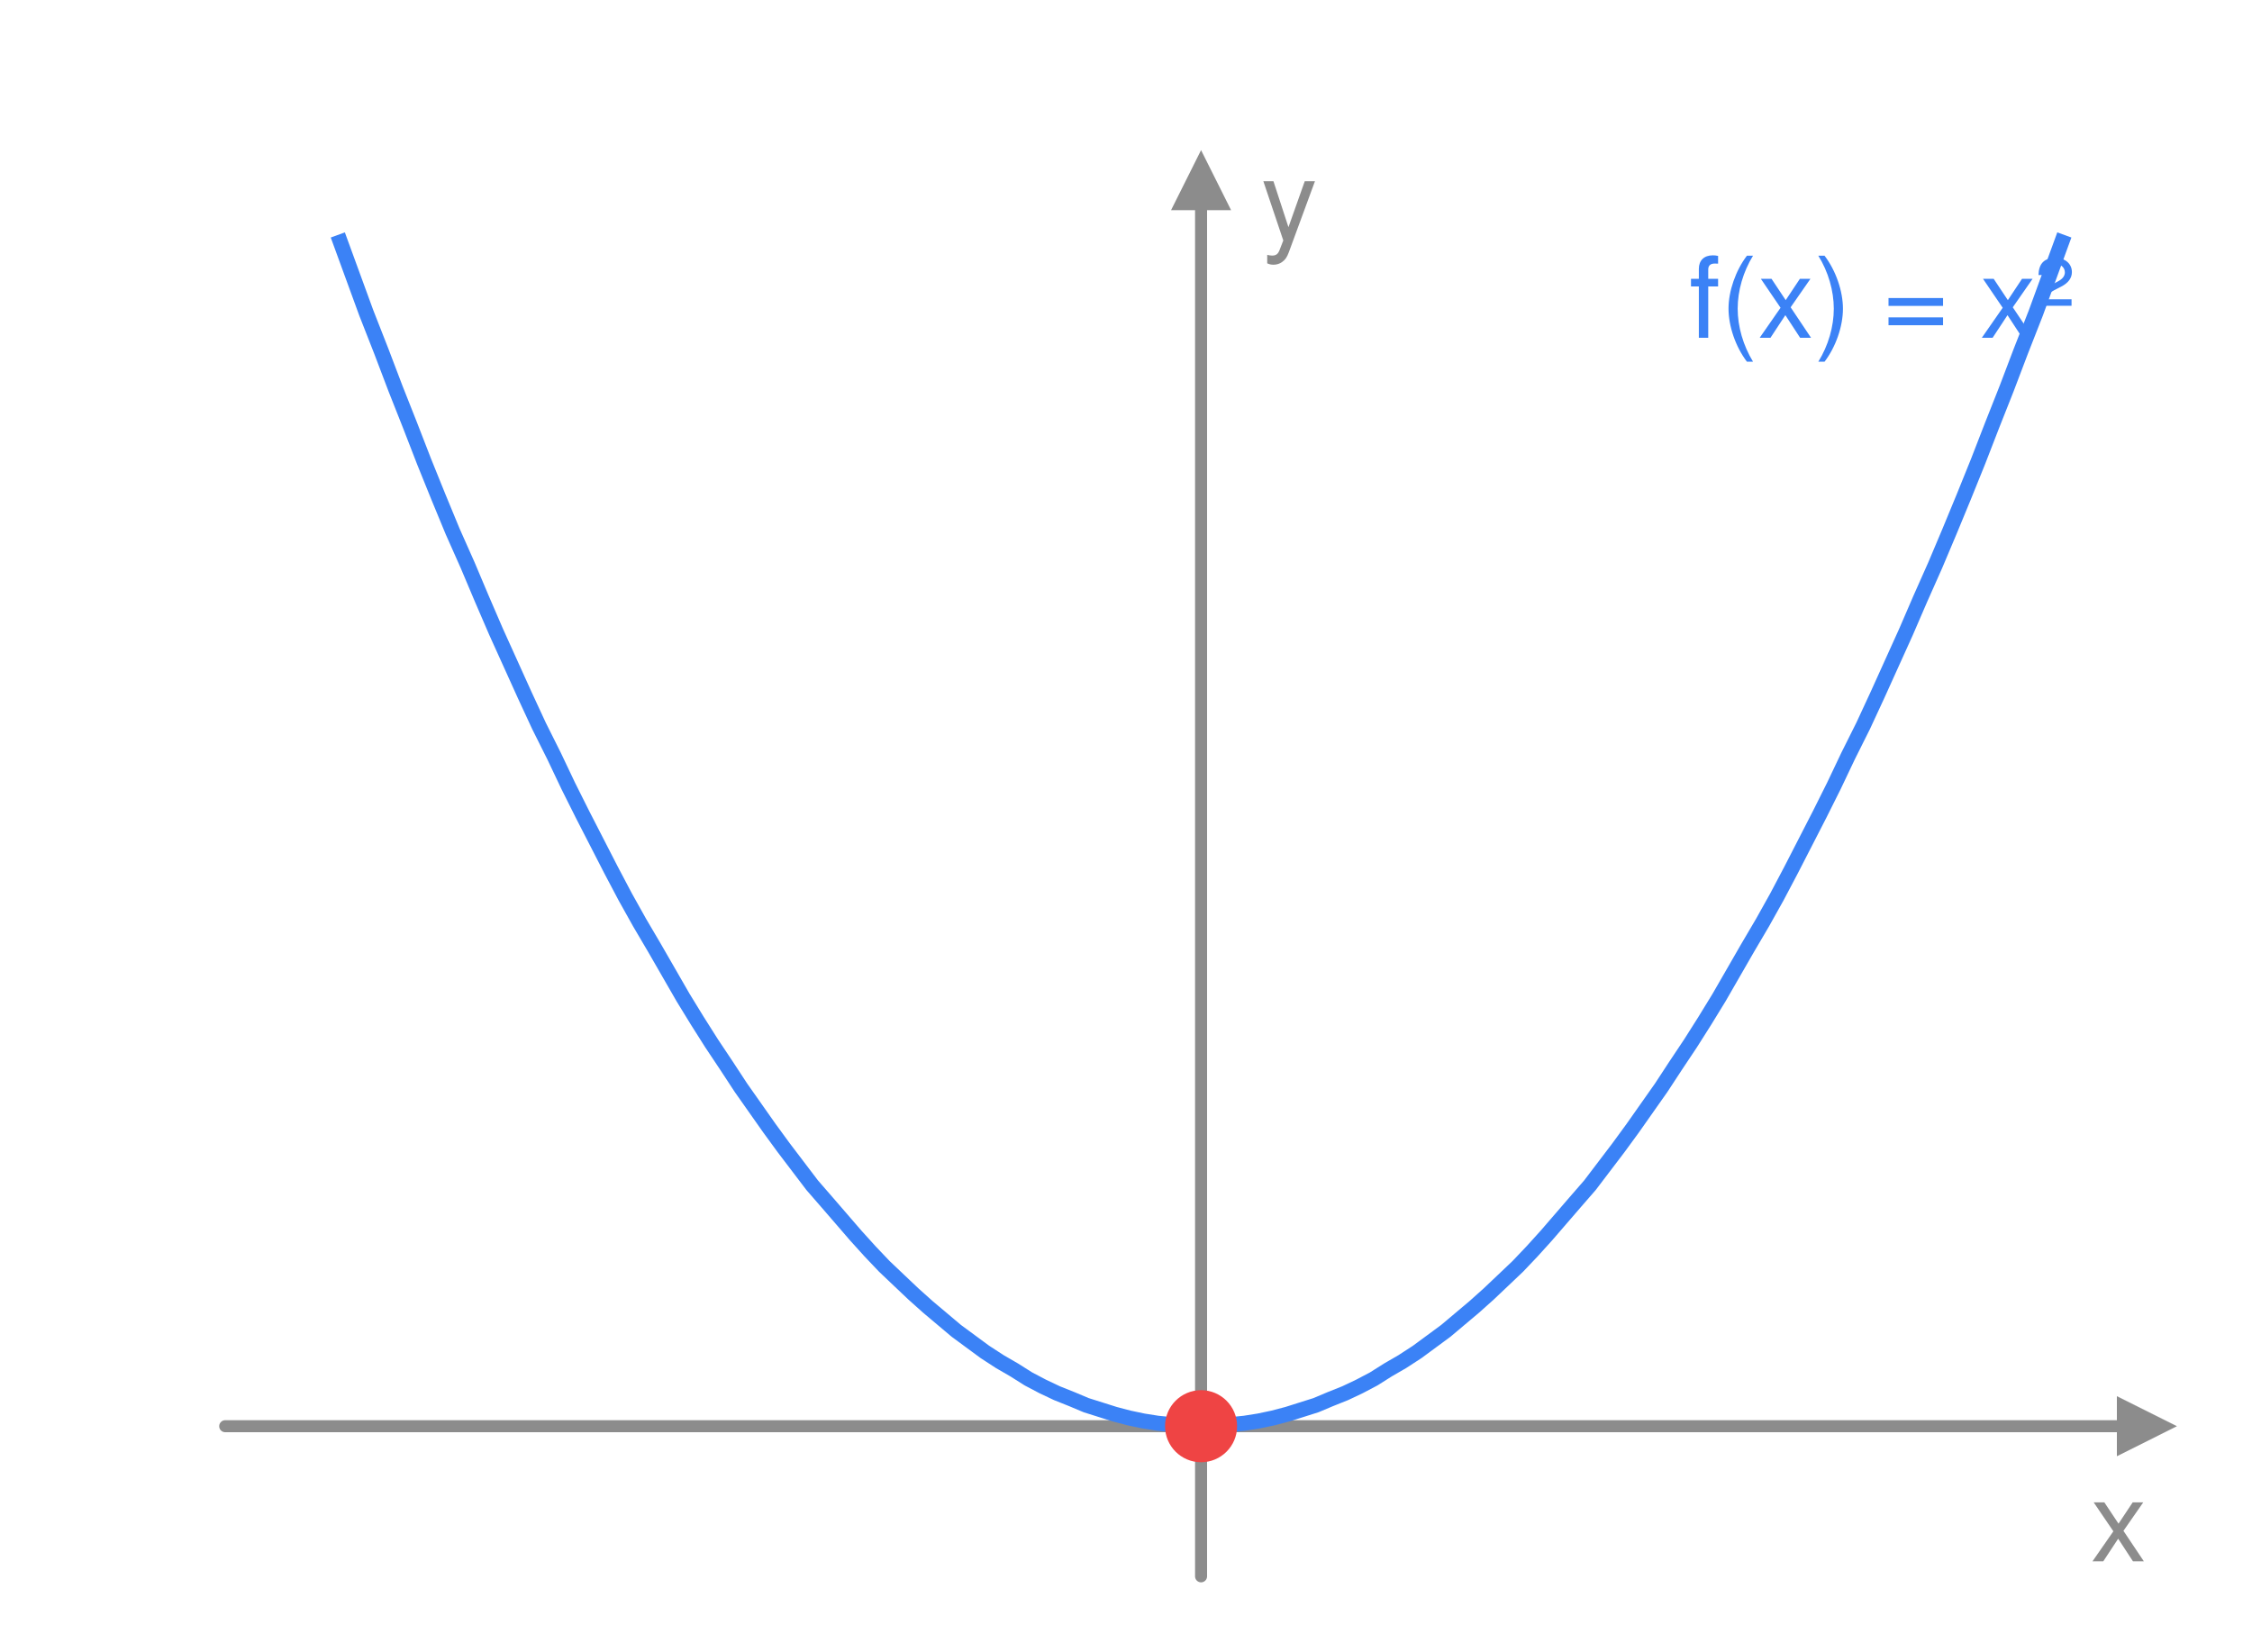
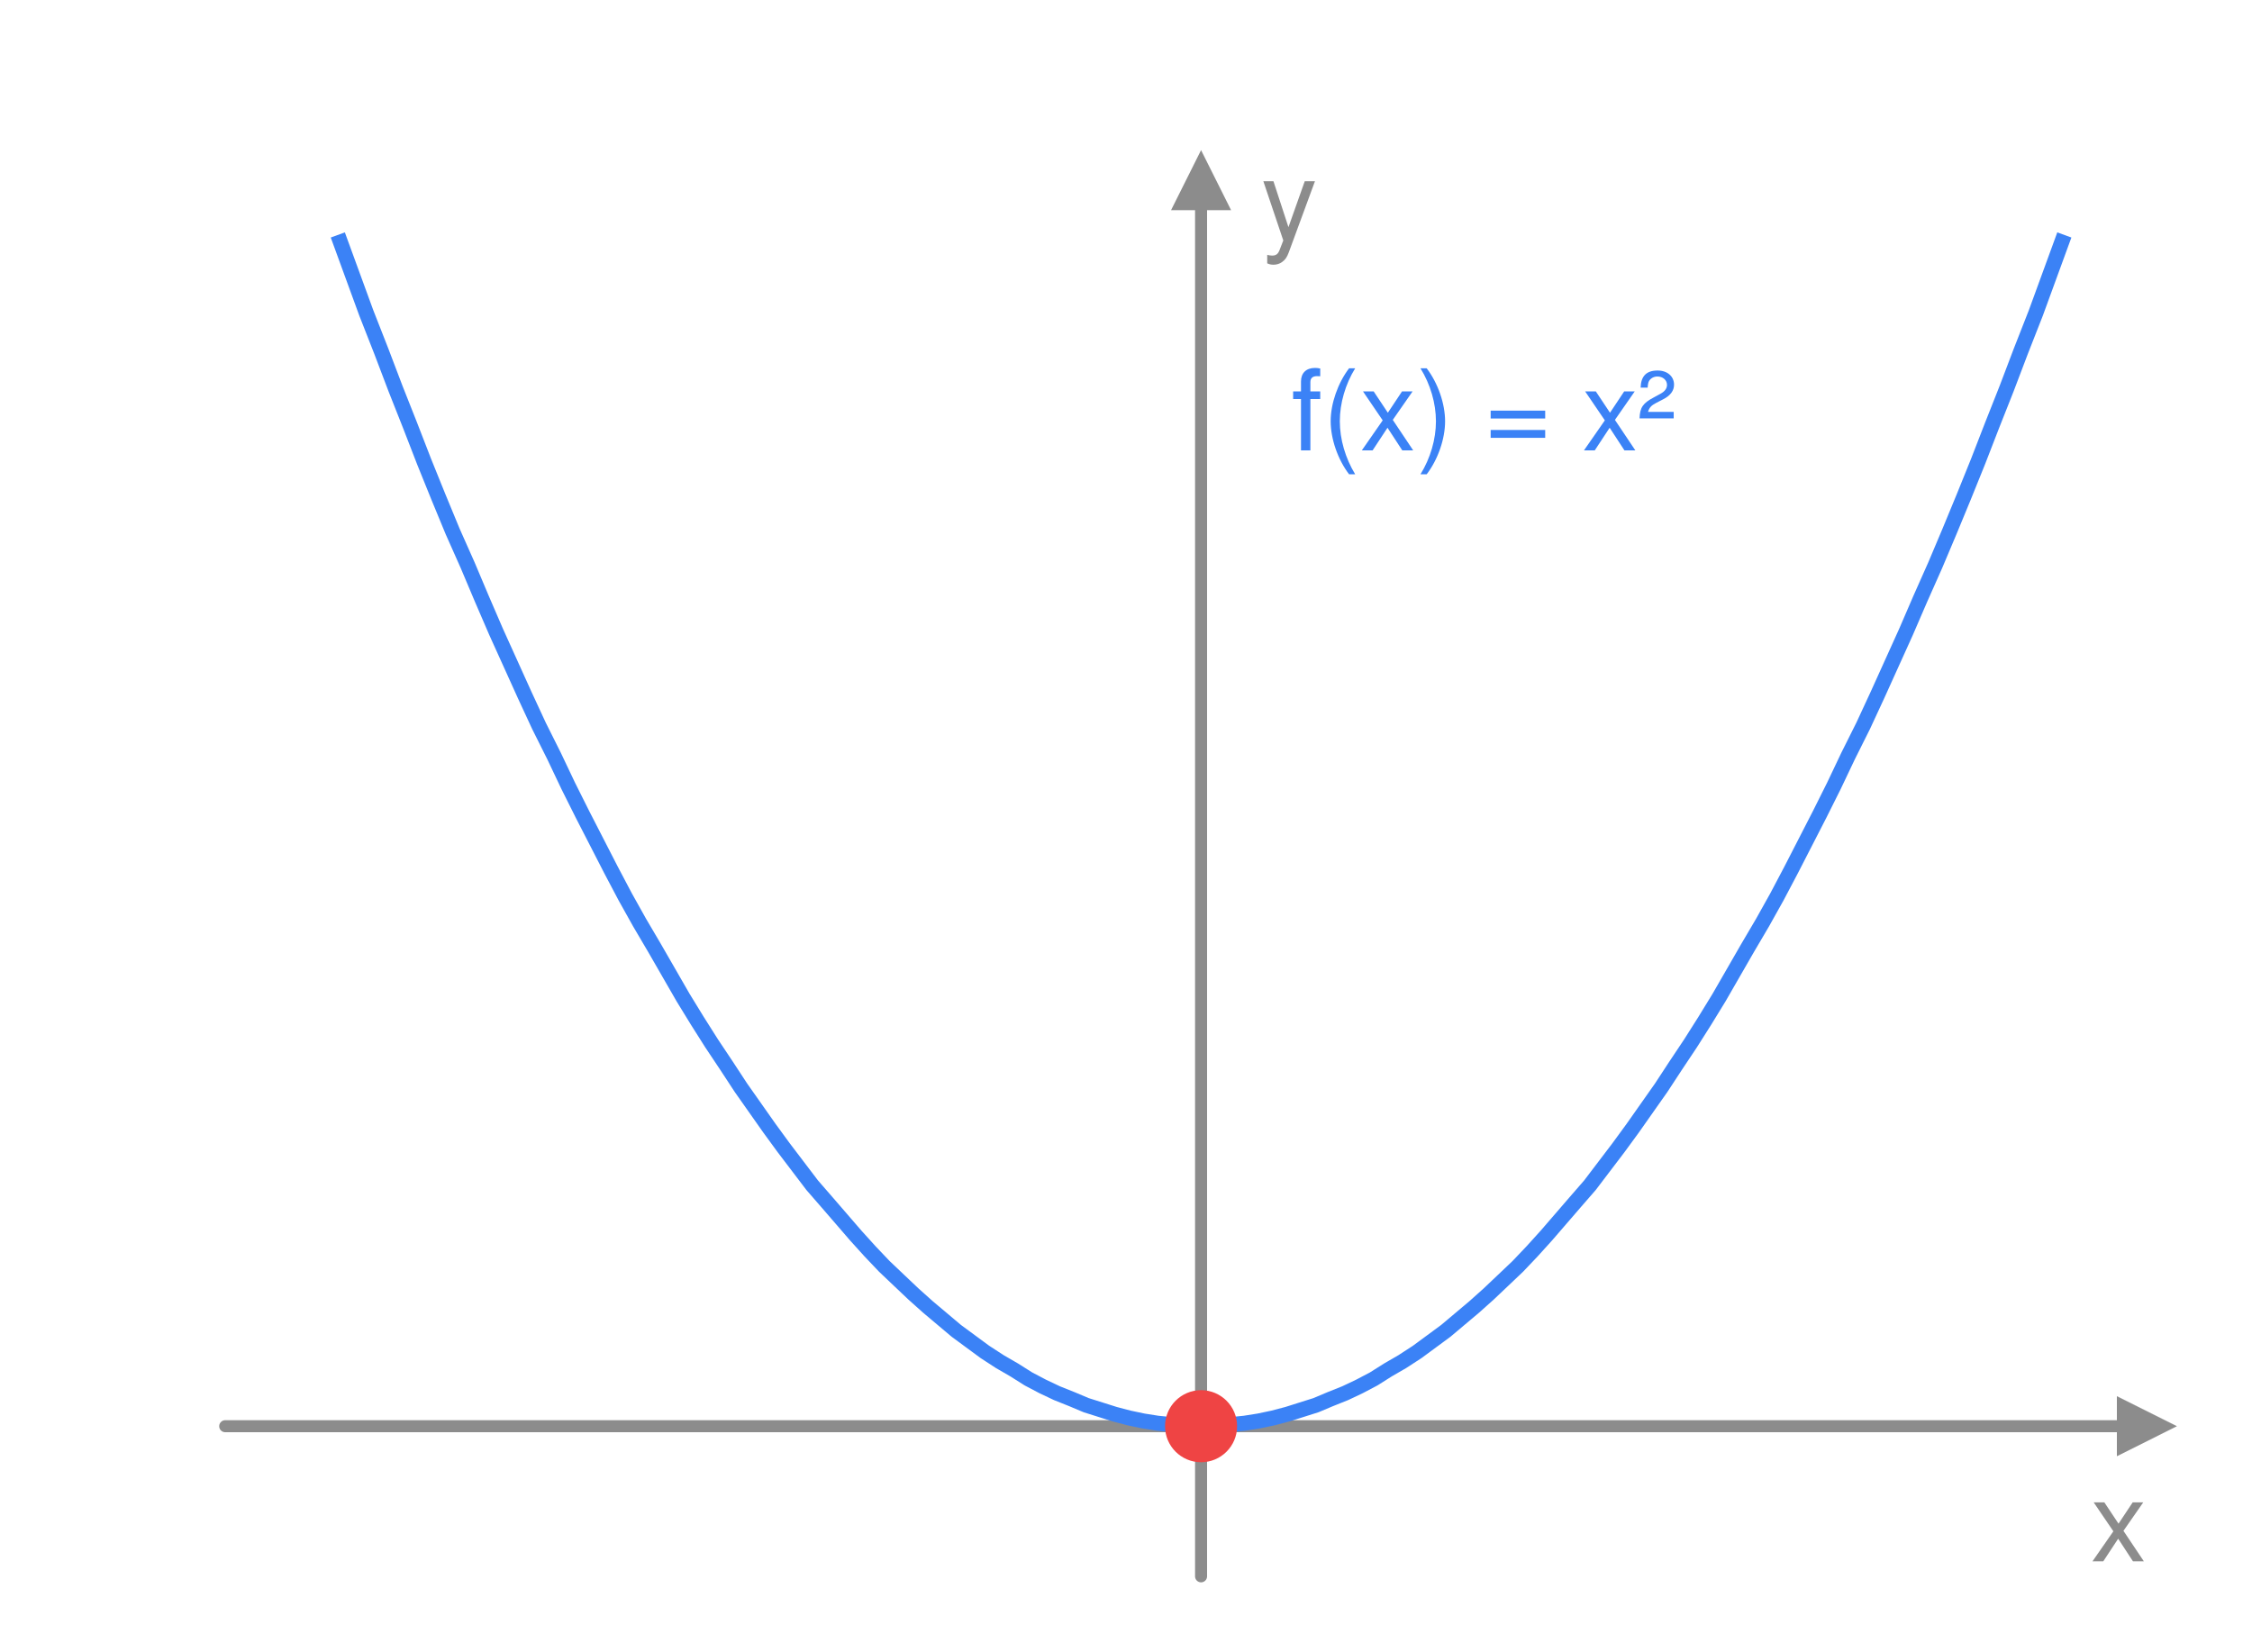
<svg xmlns="http://www.w3.org/2000/svg" width="300" height="220" viewBox="0 0 300 220" font-family="Helvetica, Arial, sans-serif">
  <line x1="30" y1="190" x2="282.0" y2="190.0" stroke="#8c8c8c" stroke-width="1.6" stroke-linecap="round" />
  <polygon points="290,190 282.0,186.0 282.0,194.0" fill="#8c8c8c" />
  <line x1="160" y1="210" x2="160.0" y2="28.0" stroke="#8c8c8c" stroke-width="1.6" stroke-linecap="round" />
  <polygon points="160,20 156.0,28.0 164.0,28.0" fill="#8c8c8c" />
  <text x="286" y="208" text-anchor="end" fill="#8c8c8c" font-size="15">x</text>
  <text x="168" y="32" text-anchor="start" fill="#8c8c8c" font-size="15">y</text>
  <polyline points="45.0,31.3 46.9,36.5 48.8,41.7 50.8,46.8 52.7,51.8 54.6,56.6 56.5,61.5 58.4,66.2 60.3,70.8 62.3,75.3 64.2,79.8 66.1,84.2 68.0,88.4 69.9,92.6 71.8,96.7 73.8,100.7 75.7,104.7 77.6,108.5 79.5,112.2 81.4,115.9 83.3,119.5 85.2,122.9 87.2,126.3 89.1,129.6 91.0,132.9 92.9,136.0 94.8,139.0 96.8,142.0 98.7,144.9 100.6,147.6 102.5,150.3 104.4,152.9 106.3,155.4 108.2,157.9 110.2,160.2 112.1,162.4 114.0,164.6 115.9,166.7 117.8,168.7 119.8,170.6 121.7,172.4 123.6,174.1 125.5,175.7 127.4,177.3 129.3,178.7 131.2,180.1 133.2,181.4 135.1,182.5 137.0,183.7 138.9,184.7 140.8,185.6 142.8,186.4 144.7,187.2 146.6,187.8 148.5,188.4 150.4,188.9 152.3,189.3 154.2,189.6 156.2,189.8 158.1,190.0 160.0,190.0 161.9,190.0 163.8,189.8 165.8,189.6 167.7,189.3 169.6,188.9 171.5,188.4 173.4,187.8 175.3,187.2 177.2,186.4 179.2,185.6 181.1,184.7 183.0,183.7 184.9,182.5 186.8,181.4 188.8,180.1 190.7,178.7 192.6,177.3 194.5,175.7 196.4,174.1 198.3,172.4 200.2,170.6 202.2,168.7 204.1,166.7 206.0,164.6 207.9,162.4 209.8,160.2 211.8,157.9 213.7,155.4 215.6,152.9 217.5,150.3 219.4,147.6 221.3,144.9 223.2,142.0 225.2,139.0 227.1,136.0 229.0,132.9 230.9,129.6 232.8,126.3 234.8,122.9 236.7,119.5 238.6,115.9 240.5,112.2 242.4,108.5 244.3,104.7 246.2,100.7 248.2,96.7 250.1,92.6 252.0,88.4 253.9,84.2 255.8,79.8 257.8,75.3 259.7,70.8 261.6,66.2 263.5,61.5 265.4,56.6 267.3,51.8 269.2,46.8 271.2,41.7 273.1,36.5 275.0,31.3" stroke="#3b82f6" stroke-width="2" fill="none" stroke-linejoin="round" />
  <circle cx="160" cy="190" r="4" stroke="#ef4444" stroke-width="1.6" fill="#ef4444" />
-   <text x="225" y="45" text-anchor="start" fill="#3b82f6" font-size="15">f(x) = x²</text>
+   <text x="172" y="60" text-anchor="start" fill="#3b82f6" font-size="15">f(x) = x²</text>
</svg>
